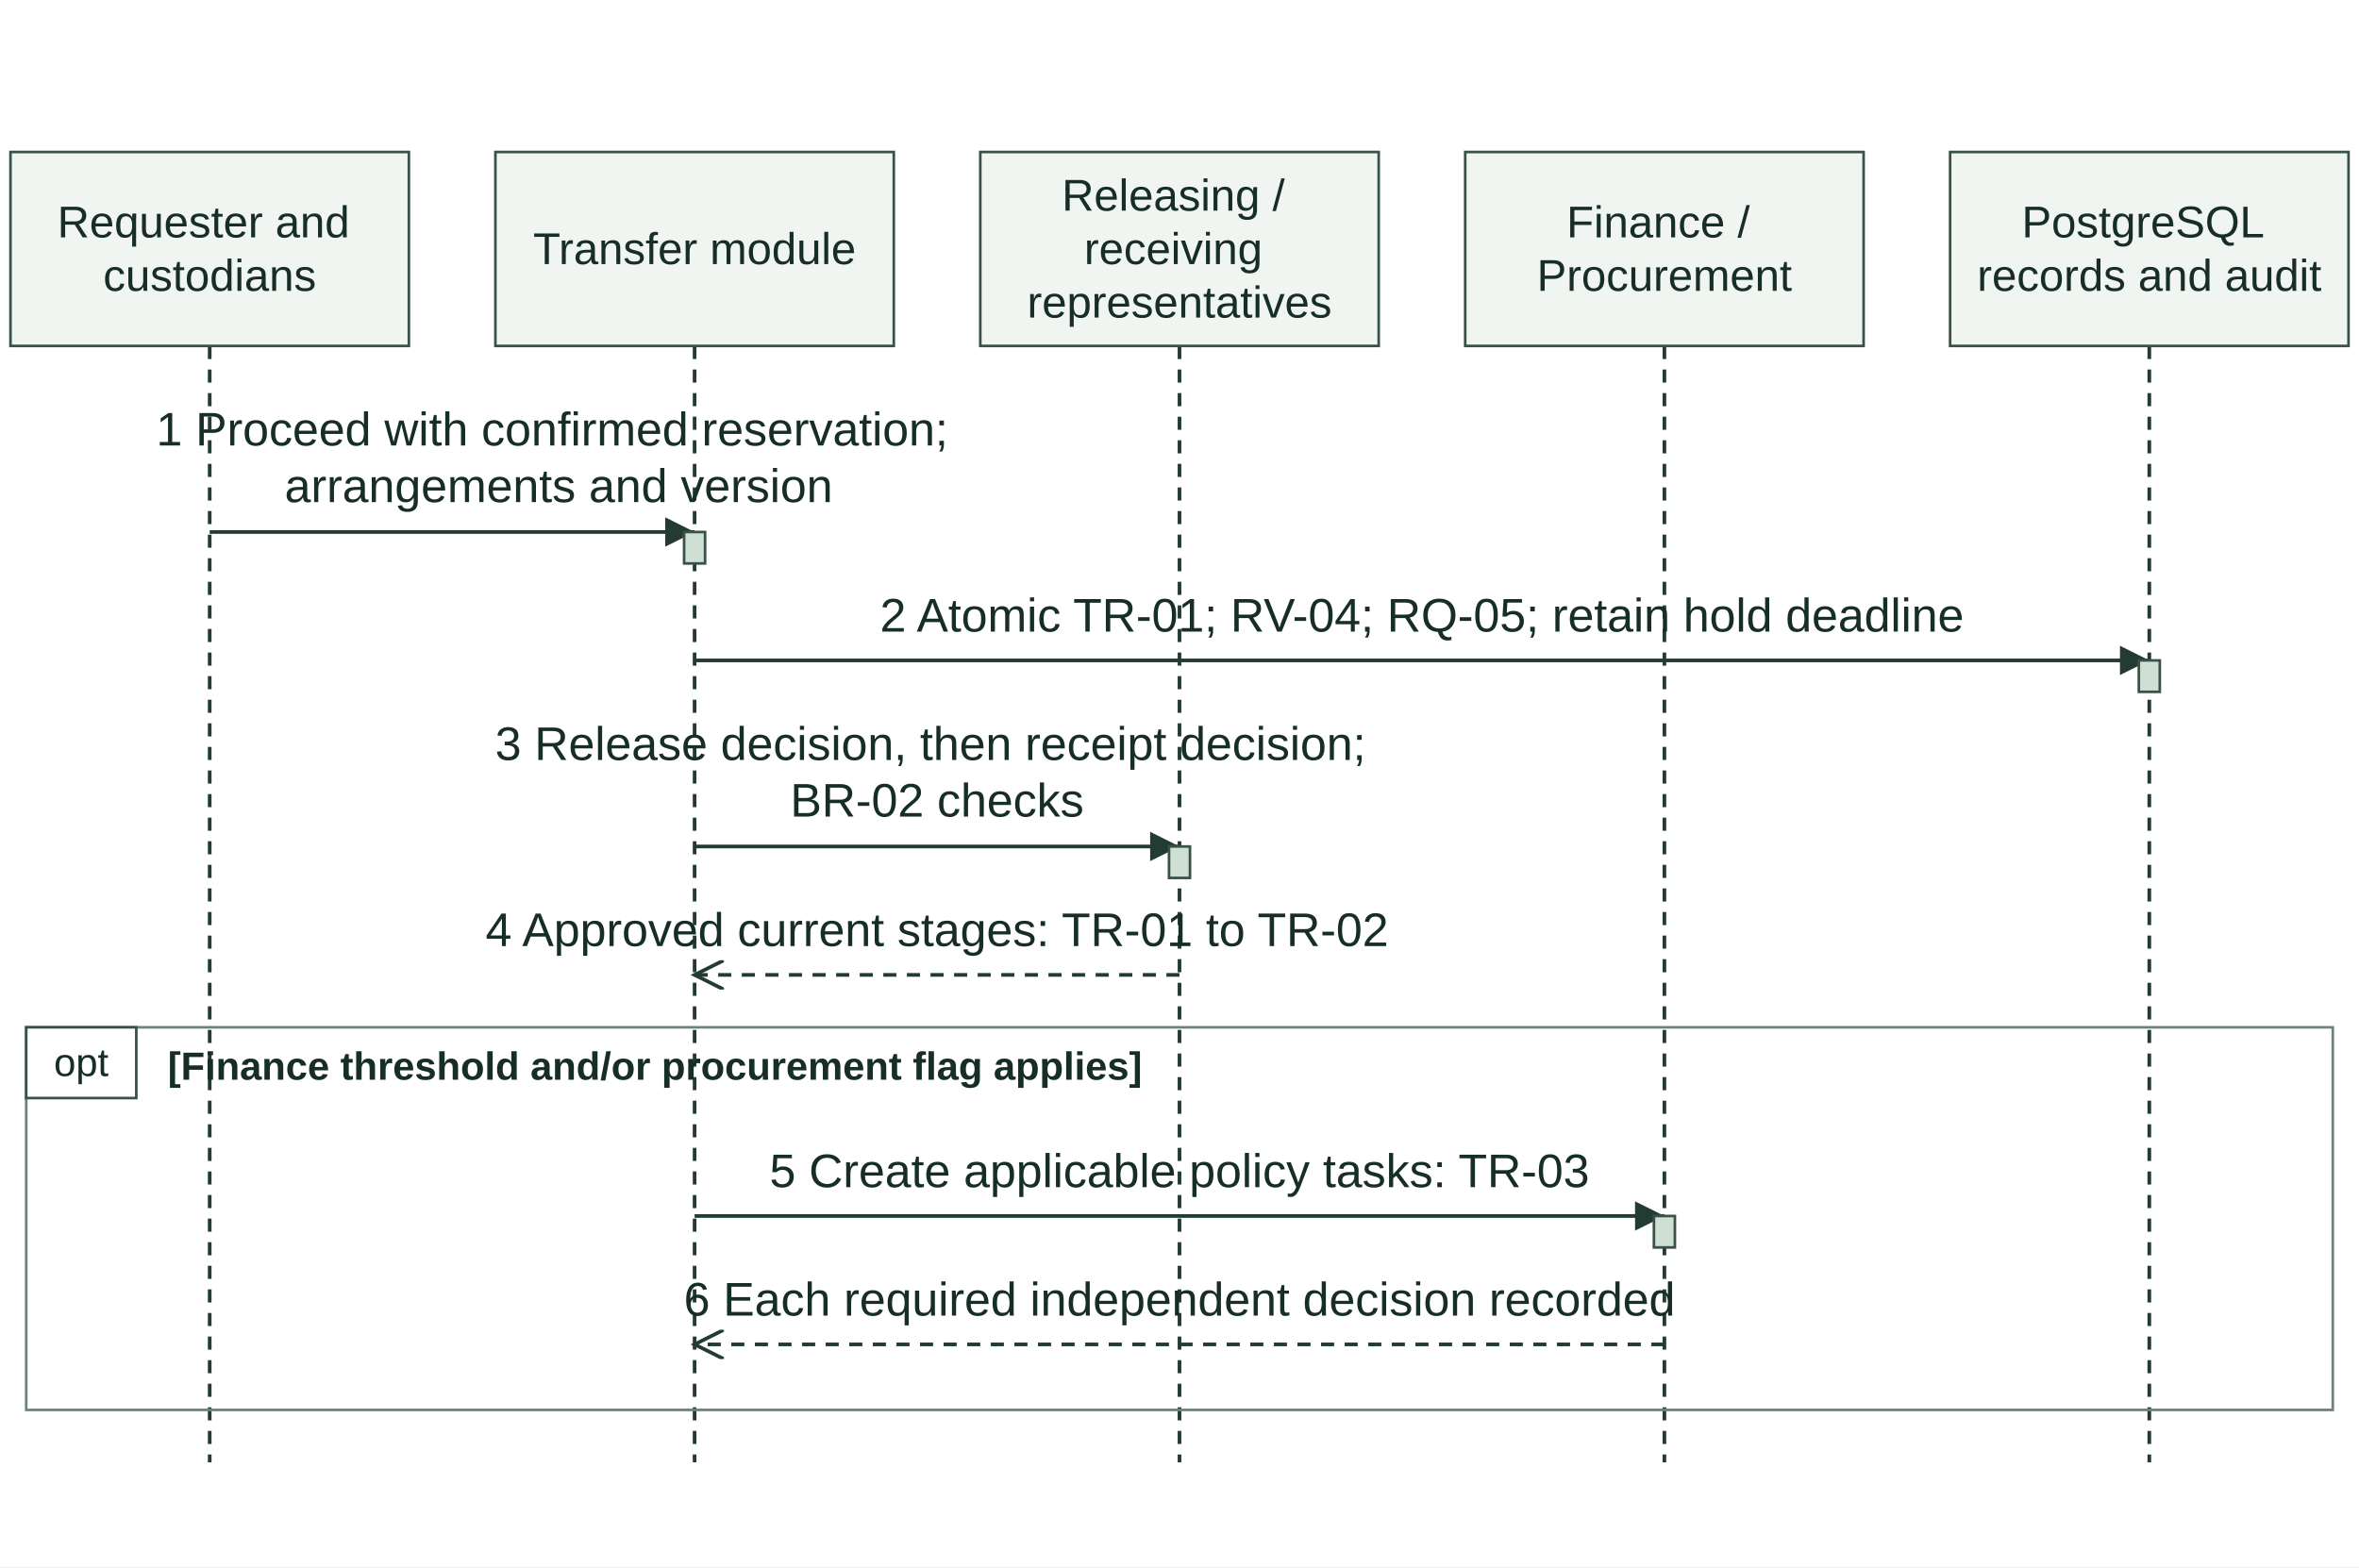
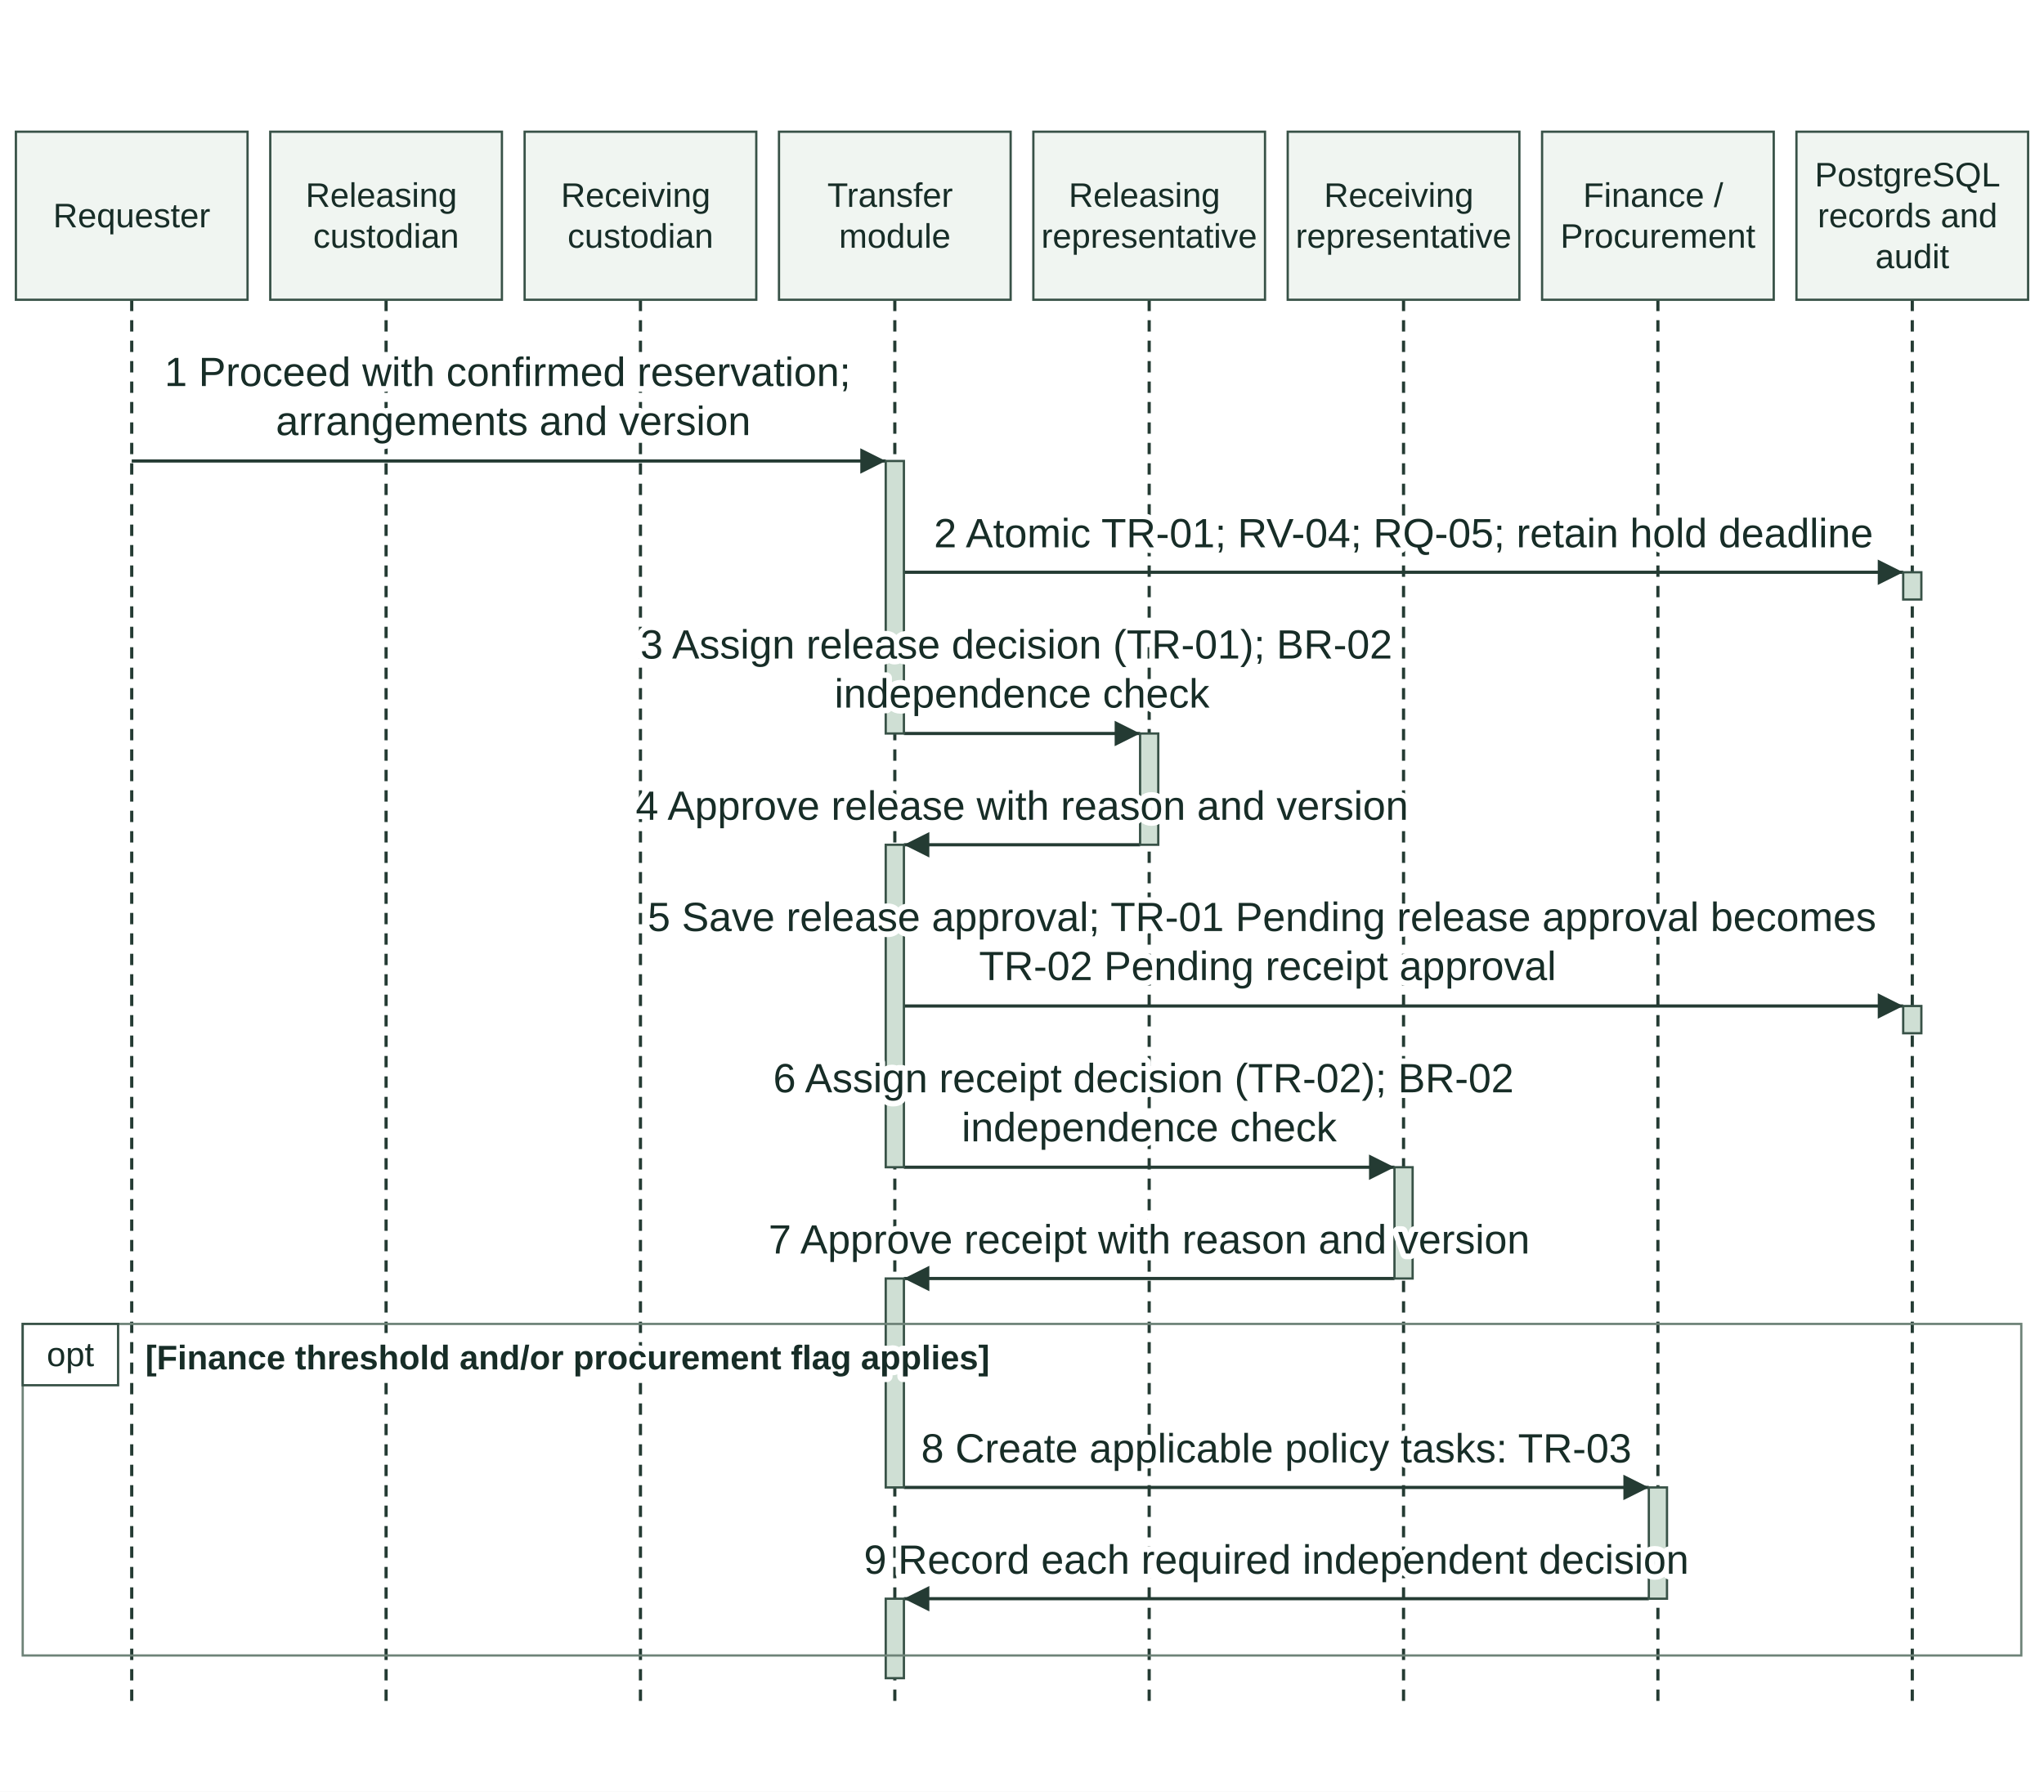
- <svg xmlns="http://www.w3.org/2000/svg" width="900" height="598" viewBox="0 0 900 598">
+ <svg xmlns="http://www.w3.org/2000/svg" width="900" height="789" viewBox="0 0 900 789">
  <defs>
    <marker id="arrow" markerWidth="9" markerHeight="8" refX="8" refY="4" orient="auto">
      <path d="M0,0 L8,4 L0,8 Z" fill="#243b33" />
    </marker>
    <marker id="open" markerWidth="9" markerHeight="8" refX="8" refY="4" orient="auto">
      <path d="M0,0 L8,4 L0,8" fill="none" stroke="#243b33" />
    </marker>
  </defs>
  <rect width="100%" height="100%" fill="white" />
-   <polyline points="80,203 265,203" fill="none" stroke="#243b33" stroke-width="1.4" marker-end="url(#arrow)" />
-   <polyline points="265,252 820,252" fill="none" stroke="#243b33" stroke-width="1.4" marker-end="url(#arrow)" />
-   <polyline points="265,323 450,323" fill="none" stroke="#243b33" stroke-width="1.4" marker-end="url(#arrow)" />
-   <polyline points="450,372 265,372" fill="none" stroke="#243b33" stroke-width="1.4" stroke-dasharray="5 4" marker-end="url(#open)" />
-   <polyline points="265,464 635,464" fill="none" stroke="#243b33" stroke-width="1.4" marker-end="url(#arrow)" />
-   <polyline points="635,513 265,513" fill="none" stroke="#243b33" stroke-width="1.4" stroke-dasharray="5 4" marker-end="url(#open)" />
-   <polyline points="80,132 80,558" fill="none" stroke="#243b33" stroke-width="1.4" stroke-dasharray="5 4" />
-   <polyline points="265,132 265,558" fill="none" stroke="#243b33" stroke-width="1.4" stroke-dasharray="5 4" />
-   <polyline points="450,132 450,558" fill="none" stroke="#243b33" stroke-width="1.4" stroke-dasharray="5 4" />
-   <polyline points="635,132 635,558" fill="none" stroke="#243b33" stroke-width="1.4" stroke-dasharray="5 4" />
-   <polyline points="820,132 820,558" fill="none" stroke="#243b33" stroke-width="1.4" stroke-dasharray="5 4" />
-   <rect x="4" y="58" width="152" height="74" rx="0" fill="#f0f5f1" stroke="#385247" />
-   <text x="80.0" y="90.58" text-anchor="middle" font-family="Arial,sans-serif" font-size="17" font-weight="normal" fill="#172d27">
-     <tspan x="80.0" dy="0">Requester and</tspan>
-     <tspan x="80.0" dy="20.4">custodians</tspan>
+   <polyline points="58.0,203 390.0,203" fill="none" stroke="#243b33" stroke-width="1.4" marker-end="url(#arrow)" />
+   <polyline points="398.0,252 838.0,252" fill="none" stroke="#243b33" stroke-width="1.4" marker-end="url(#arrow)" />
+   <polyline points="398.0,323 502.0,323" fill="none" stroke="#243b33" stroke-width="1.4" marker-end="url(#arrow)" />
+   <polyline points="502.0,372 398.0,372" fill="none" stroke="#243b33" stroke-width="1.4" marker-end="url(#arrow)" />
+   <polyline points="398.0,443 838.0,443" fill="none" stroke="#243b33" stroke-width="1.4" marker-end="url(#arrow)" />
+   <polyline points="398.0,514 614.0,514" fill="none" stroke="#243b33" stroke-width="1.4" marker-end="url(#arrow)" />
+   <polyline points="614.0,563 398.0,563" fill="none" stroke="#243b33" stroke-width="1.4" marker-end="url(#arrow)" />
+   <polyline points="398.0,655 726.0,655" fill="none" stroke="#243b33" stroke-width="1.4" marker-end="url(#arrow)" />
+   <polyline points="726.0,704 398.0,704" fill="none" stroke="#243b33" stroke-width="1.4" marker-end="url(#arrow)" />
+   <polyline points="58.0,132 58.0,749" fill="none" stroke="#243b33" stroke-width="1.4" stroke-dasharray="5 4" />
+   <polyline points="170.0,132 170.0,749" fill="none" stroke="#243b33" stroke-width="1.4" stroke-dasharray="5 4" />
+   <polyline points="282.0,132 282.0,749" fill="none" stroke="#243b33" stroke-width="1.4" stroke-dasharray="5 4" />
+   <polyline points="394.0,132 394.0,749" fill="none" stroke="#243b33" stroke-width="1.4" stroke-dasharray="5 4" />
+   <polyline points="506.0,132 506.0,749" fill="none" stroke="#243b33" stroke-width="1.4" stroke-dasharray="5 4" />
+   <polyline points="618.0,132 618.0,749" fill="none" stroke="#243b33" stroke-width="1.4" stroke-dasharray="5 4" />
+   <polyline points="730.0,132 730.0,749" fill="none" stroke="#243b33" stroke-width="1.4" stroke-dasharray="5 4" />
+   <polyline points="842.0,132 842.0,749" fill="none" stroke="#243b33" stroke-width="1.4" stroke-dasharray="5 4" />
+   <rect x="390.0" y="203" width="8" height="120" fill="#cfdfd4" stroke="#385247" />
+   <rect x="838.0" y="252" width="8" height="12" fill="#cfdfd4" stroke="#385247" />
+   <rect x="390.0" y="372" width="8" height="142" fill="#cfdfd4" stroke="#385247" />
+   <rect x="390.0" y="563" width="8" height="92" fill="#cfdfd4" stroke="#385247" />
+   <rect x="390.0" y="704" width="8" height="35" fill="#cfdfd4" stroke="#385247" />
+   <rect x="838.0" y="443" width="8" height="12" fill="#cfdfd4" stroke="#385247" />
+   <rect x="502.0" y="323" width="8" height="49" fill="#cfdfd4" stroke="#385247" />
+   <rect x="614.0" y="514" width="8" height="49" fill="#cfdfd4" stroke="#385247" />
+   <rect x="726.0" y="655" width="8" height="49" fill="#cfdfd4" stroke="#385247" />
+   <rect x="7.0" y="58" width="102" height="74" rx="0" fill="#f0f5f1" stroke="#385247" />
+   <text x="58.0" y="100.1" text-anchor="middle" font-family="Arial,sans-serif" font-size="15" font-weight="normal" fill="#172d27">
+     <tspan x="58.0" dy="0">Requester</tspan>
  </text>
-   <rect x="189" y="58" width="152" height="74" rx="0" fill="#f0f5f1" stroke="#385247" />
-   <text x="265.0" y="100.78" text-anchor="middle" font-family="Arial,sans-serif" font-size="17" font-weight="normal" fill="#172d27">
-     <tspan x="265.0" dy="0">Transfer module</tspan>
+   <rect x="119.0" y="58" width="102" height="74" rx="0" fill="#f0f5f1" stroke="#385247" />
+   <text x="170.0" y="91.1" text-anchor="middle" font-family="Arial,sans-serif" font-size="15" font-weight="normal" fill="#172d27">
+     <tspan x="170.0" dy="0">Releasing</tspan>
+     <tspan x="170.0" dy="18.0">custodian</tspan>
  </text>
-   <rect x="374" y="58" width="152" height="74" rx="0" fill="#f0f5f1" stroke="#385247" />
-   <text x="450.0" y="80.38" text-anchor="middle" font-family="Arial,sans-serif" font-size="17" font-weight="normal" fill="#172d27">
-     <tspan x="450.0" dy="0">Releasing /</tspan>
-     <tspan x="450.0" dy="20.4">receiving</tspan>
-     <tspan x="450.0" dy="20.4">representatives</tspan>
+   <rect x="231.0" y="58" width="102" height="74" rx="0" fill="#f0f5f1" stroke="#385247" />
+   <text x="282.0" y="91.1" text-anchor="middle" font-family="Arial,sans-serif" font-size="15" font-weight="normal" fill="#172d27">
+     <tspan x="282.0" dy="0">Receiving</tspan>
+     <tspan x="282.0" dy="18.0">custodian</tspan>
  </text>
-   <rect x="559" y="58" width="152" height="74" rx="0" fill="#f0f5f1" stroke="#385247" />
-   <text x="635.0" y="90.58" text-anchor="middle" font-family="Arial,sans-serif" font-size="17" font-weight="normal" fill="#172d27">
-     <tspan x="635.0" dy="0">Finance /</tspan>
-     <tspan x="635.0" dy="20.4">Procurement</tspan>
+   <rect x="343.0" y="58" width="102" height="74" rx="0" fill="#f0f5f1" stroke="#385247" />
+   <text x="394.0" y="91.1" text-anchor="middle" font-family="Arial,sans-serif" font-size="15" font-weight="normal" fill="#172d27">
+     <tspan x="394.0" dy="0">Transfer</tspan>
+     <tspan x="394.0" dy="18.0">module</tspan>
  </text>
-   <rect x="744" y="58" width="152" height="74" rx="0" fill="#f0f5f1" stroke="#385247" />
-   <text x="820.0" y="90.58" text-anchor="middle" font-family="Arial,sans-serif" font-size="17" font-weight="normal" fill="#172d27">
-     <tspan x="820.0" dy="0">PostgreSQL</tspan>
-     <tspan x="820.0" dy="20.4">records and audit</tspan>
+   <rect x="455.0" y="58" width="102" height="74" rx="0" fill="#f0f5f1" stroke="#385247" />
+   <text x="506.0" y="91.1" text-anchor="middle" font-family="Arial,sans-serif" font-size="15" font-weight="normal" fill="#172d27">
+     <tspan x="506.0" dy="0">Releasing</tspan>
+     <tspan x="506.0" dy="18.0">representative</tspan>
  </text>
-   <text x="213.15" y="170" text-anchor="middle" font-family="Arial,sans-serif" font-size="18" font-weight="normal" fill="#172d27">
-     <tspan x="213.15" dy="0">1 Proceed with confirmed reservation;</tspan>
-     <tspan x="213.15" dy="21.6">arrangements and version</tspan>
+   <rect x="567.0" y="58" width="102" height="74" rx="0" fill="#f0f5f1" stroke="#385247" />
+   <text x="618.0" y="91.1" text-anchor="middle" font-family="Arial,sans-serif" font-size="15" font-weight="normal" fill="#172d27">
+     <tspan x="618.0" dy="0">Receiving</tspan>
+     <tspan x="618.0" dy="18.0">representative</tspan>
  </text>
-   <rect x="261" y="203" width="8" height="12" rx="0" fill="#cfdfd4" stroke="#385247" />
-   <text x="265.0" y="214.44" text-anchor="middle" font-family="Arial,sans-serif" font-size="16" font-weight="normal" fill="#172d27">
-     <tspan x="265.0" dy="0" />
+   <rect x="679.0" y="58" width="102" height="74" rx="0" fill="#f0f5f1" stroke="#385247" />
+   <text x="730.0" y="91.1" text-anchor="middle" font-family="Arial,sans-serif" font-size="15" font-weight="normal" fill="#172d27">
+     <tspan x="730.0" dy="0">Finance /</tspan>
+     <tspan x="730.0" dy="18.0">Procurement</tspan>
  </text>
-   <text x="542.5" y="241" text-anchor="middle" font-family="Arial,sans-serif" font-size="18" font-weight="normal" fill="#172d27">
-     <tspan x="542.5" dy="0">2 Atomic TR-01; RV-04; RQ-05; retain hold deadline</tspan>
+   <rect x="791.0" y="58" width="102" height="74" rx="0" fill="#f0f5f1" stroke="#385247" />
+   <text x="842.0" y="82.1" text-anchor="middle" font-family="Arial,sans-serif" font-size="15" font-weight="normal" fill="#172d27">
+     <tspan x="842.0" dy="0">PostgreSQL</tspan>
+     <tspan x="842.0" dy="18.0">records and</tspan>
+     <tspan x="842.0" dy="18.0">audit</tspan>
  </text>
-   <rect x="816" y="252" width="8" height="12" rx="0" fill="#cfdfd4" stroke="#385247" />
-   <text x="820.0" y="263.44" text-anchor="middle" font-family="Arial,sans-serif" font-size="16" font-weight="normal" fill="#172d27">
-     <tspan x="820.0" dy="0" />
+   <text x="226.0" y="170" text-anchor="middle" font-family="Arial,sans-serif" font-size="18" font-weight="normal" fill="#172d27" stroke="white" stroke-width="5" stroke-linejoin="round" paint-order="stroke">
+     <tspan x="226.0" dy="0">1 Proceed with confirmed reservation;</tspan>
+     <tspan x="226.0" dy="21.6">arrangements and version</tspan>
  </text>
-   <text x="357.5" y="290" text-anchor="middle" font-family="Arial,sans-serif" font-size="18" font-weight="normal" fill="#172d27">
-     <tspan x="357.5" dy="0">3 Release decision, then receipt decision;</tspan>
-     <tspan x="357.5" dy="21.6">BR-02 checks</tspan>
+   <text x="618.0" y="241" text-anchor="middle" font-family="Arial,sans-serif" font-size="18" font-weight="normal" fill="#172d27" stroke="white" stroke-width="5" stroke-linejoin="round" paint-order="stroke">
+     <tspan x="618.0" dy="0">2 Atomic TR-01; RV-04; RQ-05; retain hold deadline</tspan>
  </text>
-   <rect x="446" y="323" width="8" height="12" rx="0" fill="#cfdfd4" stroke="#385247" />
-   <text x="450.0" y="334.44" text-anchor="middle" font-family="Arial,sans-serif" font-size="16" font-weight="normal" fill="#172d27">
-     <tspan x="450.0" dy="0" />
+   <text x="450.0" y="290" text-anchor="middle" font-family="Arial,sans-serif" font-size="18" font-weight="normal" fill="#172d27" stroke="white" stroke-width="5" stroke-linejoin="round" paint-order="stroke">
+     <tspan x="450.0" dy="0">3 Assign release decision (TR-01); BR-02</tspan>
+     <tspan x="450.0" dy="21.6">independence check</tspan>
  </text>
-   <text x="357.5" y="361" text-anchor="middle" font-family="Arial,sans-serif" font-size="18" font-weight="normal" fill="#172d27">
-     <tspan x="357.5" dy="0">4 Approved current stages: TR-01 to TR-02</tspan>
+   <text x="450.0" y="361" text-anchor="middle" font-family="Arial,sans-serif" font-size="18" font-weight="normal" fill="#172d27" stroke="white" stroke-width="5" stroke-linejoin="round" paint-order="stroke">
+     <tspan x="450.0" dy="0">4 Approve release with reason and version</tspan>
  </text>
-   <text x="450.0" y="453" text-anchor="middle" font-family="Arial,sans-serif" font-size="18" font-weight="normal" fill="#172d27">
-     <tspan x="450.0" dy="0">5 Create applicable policy tasks: TR-03</tspan>
+   <text x="558.15" y="410" text-anchor="middle" font-family="Arial,sans-serif" font-size="18" font-weight="normal" fill="#172d27" stroke="white" stroke-width="5" stroke-linejoin="round" paint-order="stroke">
+     <tspan x="558.15" dy="0">5 Save release approval; TR-01 Pending release approval becomes</tspan>
+     <tspan x="558.15" dy="21.6">TR-02 Pending receipt approval</tspan>
  </text>
-   <rect x="631" y="464" width="8" height="12" rx="0" fill="#cfdfd4" stroke="#385247" />
-   <text x="635.0" y="475.44" text-anchor="middle" font-family="Arial,sans-serif" font-size="16" font-weight="normal" fill="#172d27">
-     <tspan x="635.0" dy="0" />
+   <text x="506.0" y="481" text-anchor="middle" font-family="Arial,sans-serif" font-size="18" font-weight="normal" fill="#172d27" stroke="white" stroke-width="5" stroke-linejoin="round" paint-order="stroke">
+     <tspan x="506.0" dy="0">6 Assign receipt decision (TR-02); BR-02</tspan>
+     <tspan x="506.0" dy="21.6">independence check</tspan>
  </text>
-   <text x="450.0" y="502" text-anchor="middle" font-family="Arial,sans-serif" font-size="18" font-weight="normal" fill="#172d27">
-     <tspan x="450.0" dy="0">6 Each required independent decision recorded</tspan>
+   <text x="506.0" y="552" text-anchor="middle" font-family="Arial,sans-serif" font-size="18" font-weight="normal" fill="#172d27" stroke="white" stroke-width="5" stroke-linejoin="round" paint-order="stroke">
+     <tspan x="506.0" dy="0">7 Approve receipt with reason and version</tspan>
  </text>
-   <rect x="10" y="392" width="880" height="146" fill="none" stroke="#6e8378" />
-   <rect x="10" y="392" width="42" height="27" rx="0" fill="white" stroke="#385247" />
-   <text x="31.0" y="410.6" text-anchor="middle" font-family="Arial,sans-serif" font-size="15" font-weight="normal" fill="#172d27">
+   <text x="562.0" y="644" text-anchor="middle" font-family="Arial,sans-serif" font-size="18" font-weight="normal" fill="#172d27" stroke="white" stroke-width="5" stroke-linejoin="round" paint-order="stroke">
+     <tspan x="562.0" dy="0">8 Create applicable policy tasks: TR-03</tspan>
+   </text>
+   <text x="562.0" y="693" text-anchor="middle" font-family="Arial,sans-serif" font-size="18" font-weight="normal" fill="#172d27" stroke="white" stroke-width="5" stroke-linejoin="round" paint-order="stroke">
+     <tspan x="562.0" dy="0">9 Record each required independent decision</tspan>
+   </text>
+   <rect x="10" y="583" width="880" height="146" fill="none" stroke="#6e8378" />
+   <rect x="10" y="583" width="42" height="27" rx="0" fill="white" stroke="#385247" />
+   <text x="31.0" y="601.6" text-anchor="middle" font-family="Arial,sans-serif" font-size="15" font-weight="normal" fill="#172d27">
    <tspan x="31.0" dy="0">opt</tspan>
  </text>
-   <text x="64" y="412" text-anchor="start" font-family="Arial,sans-serif" font-size="15" font-weight="bold" fill="#172d27">
+   <text x="64" y="603" text-anchor="start" font-family="Arial,sans-serif" font-size="15" font-weight="bold" fill="#172d27" stroke="white" stroke-width="5" stroke-linejoin="round" paint-order="stroke">
    <tspan x="64" dy="0">[Finance threshold and/or procurement flag applies]</tspan>
  </text>
</svg>
